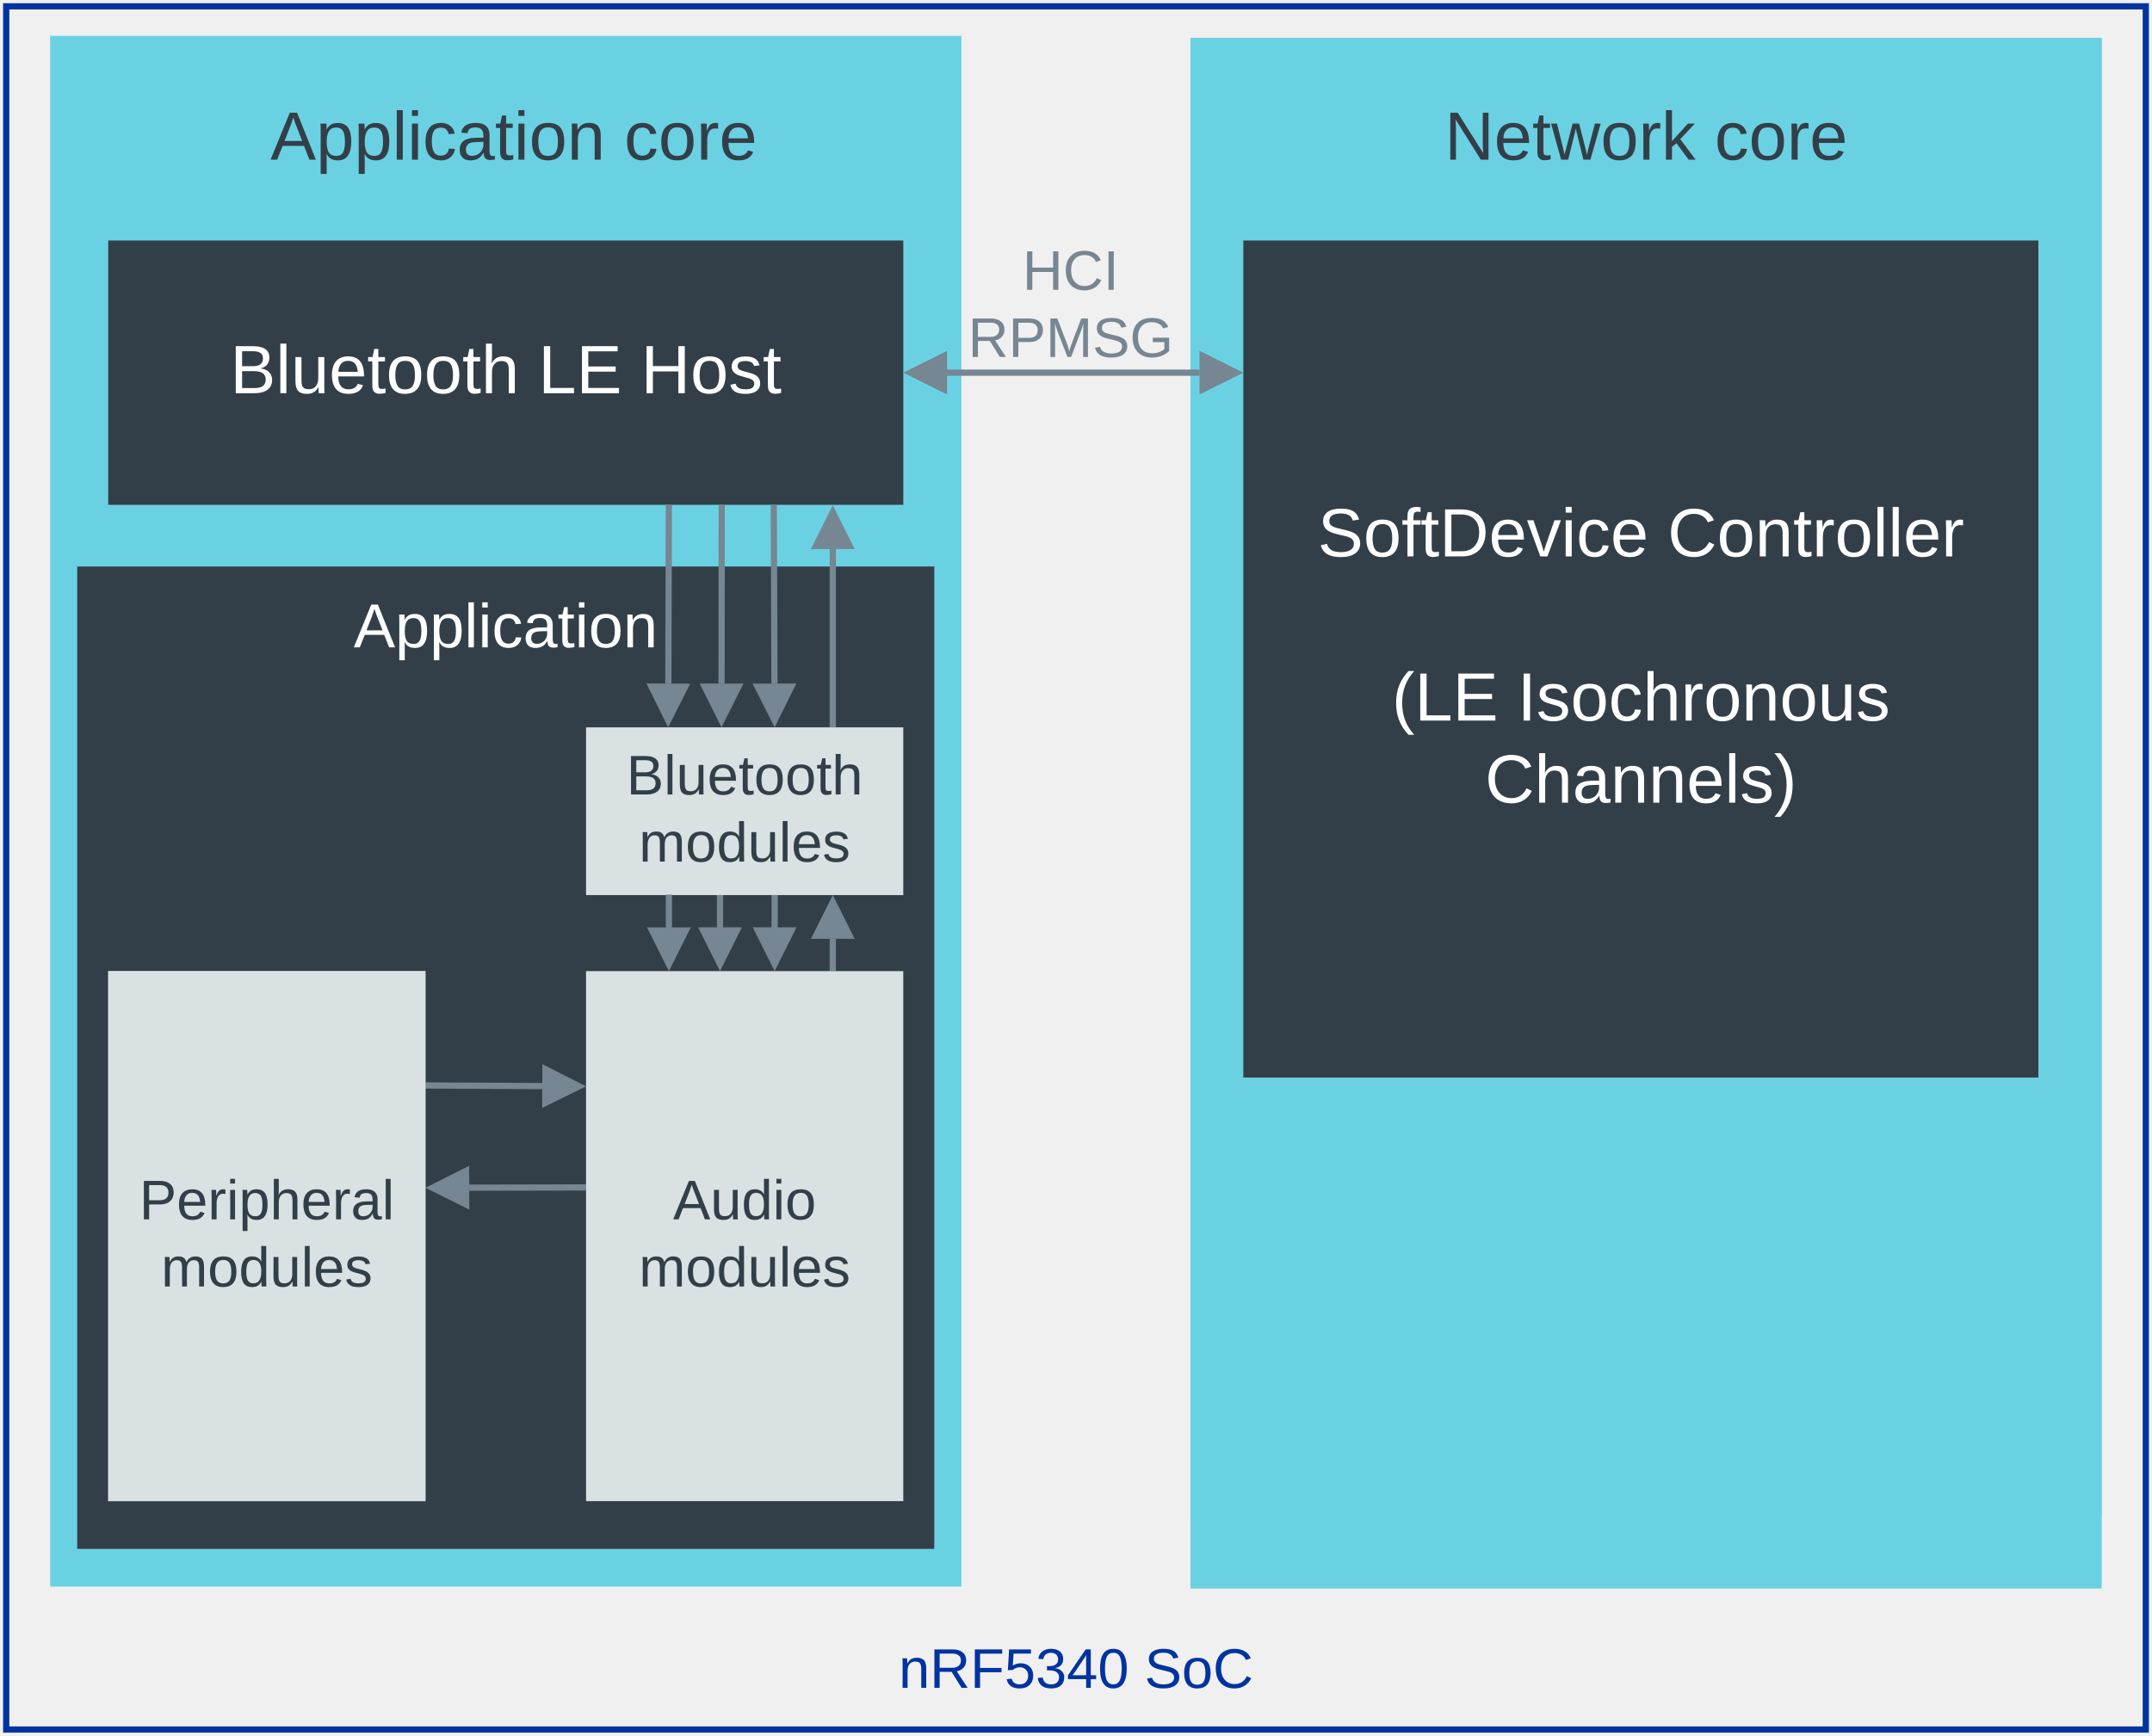
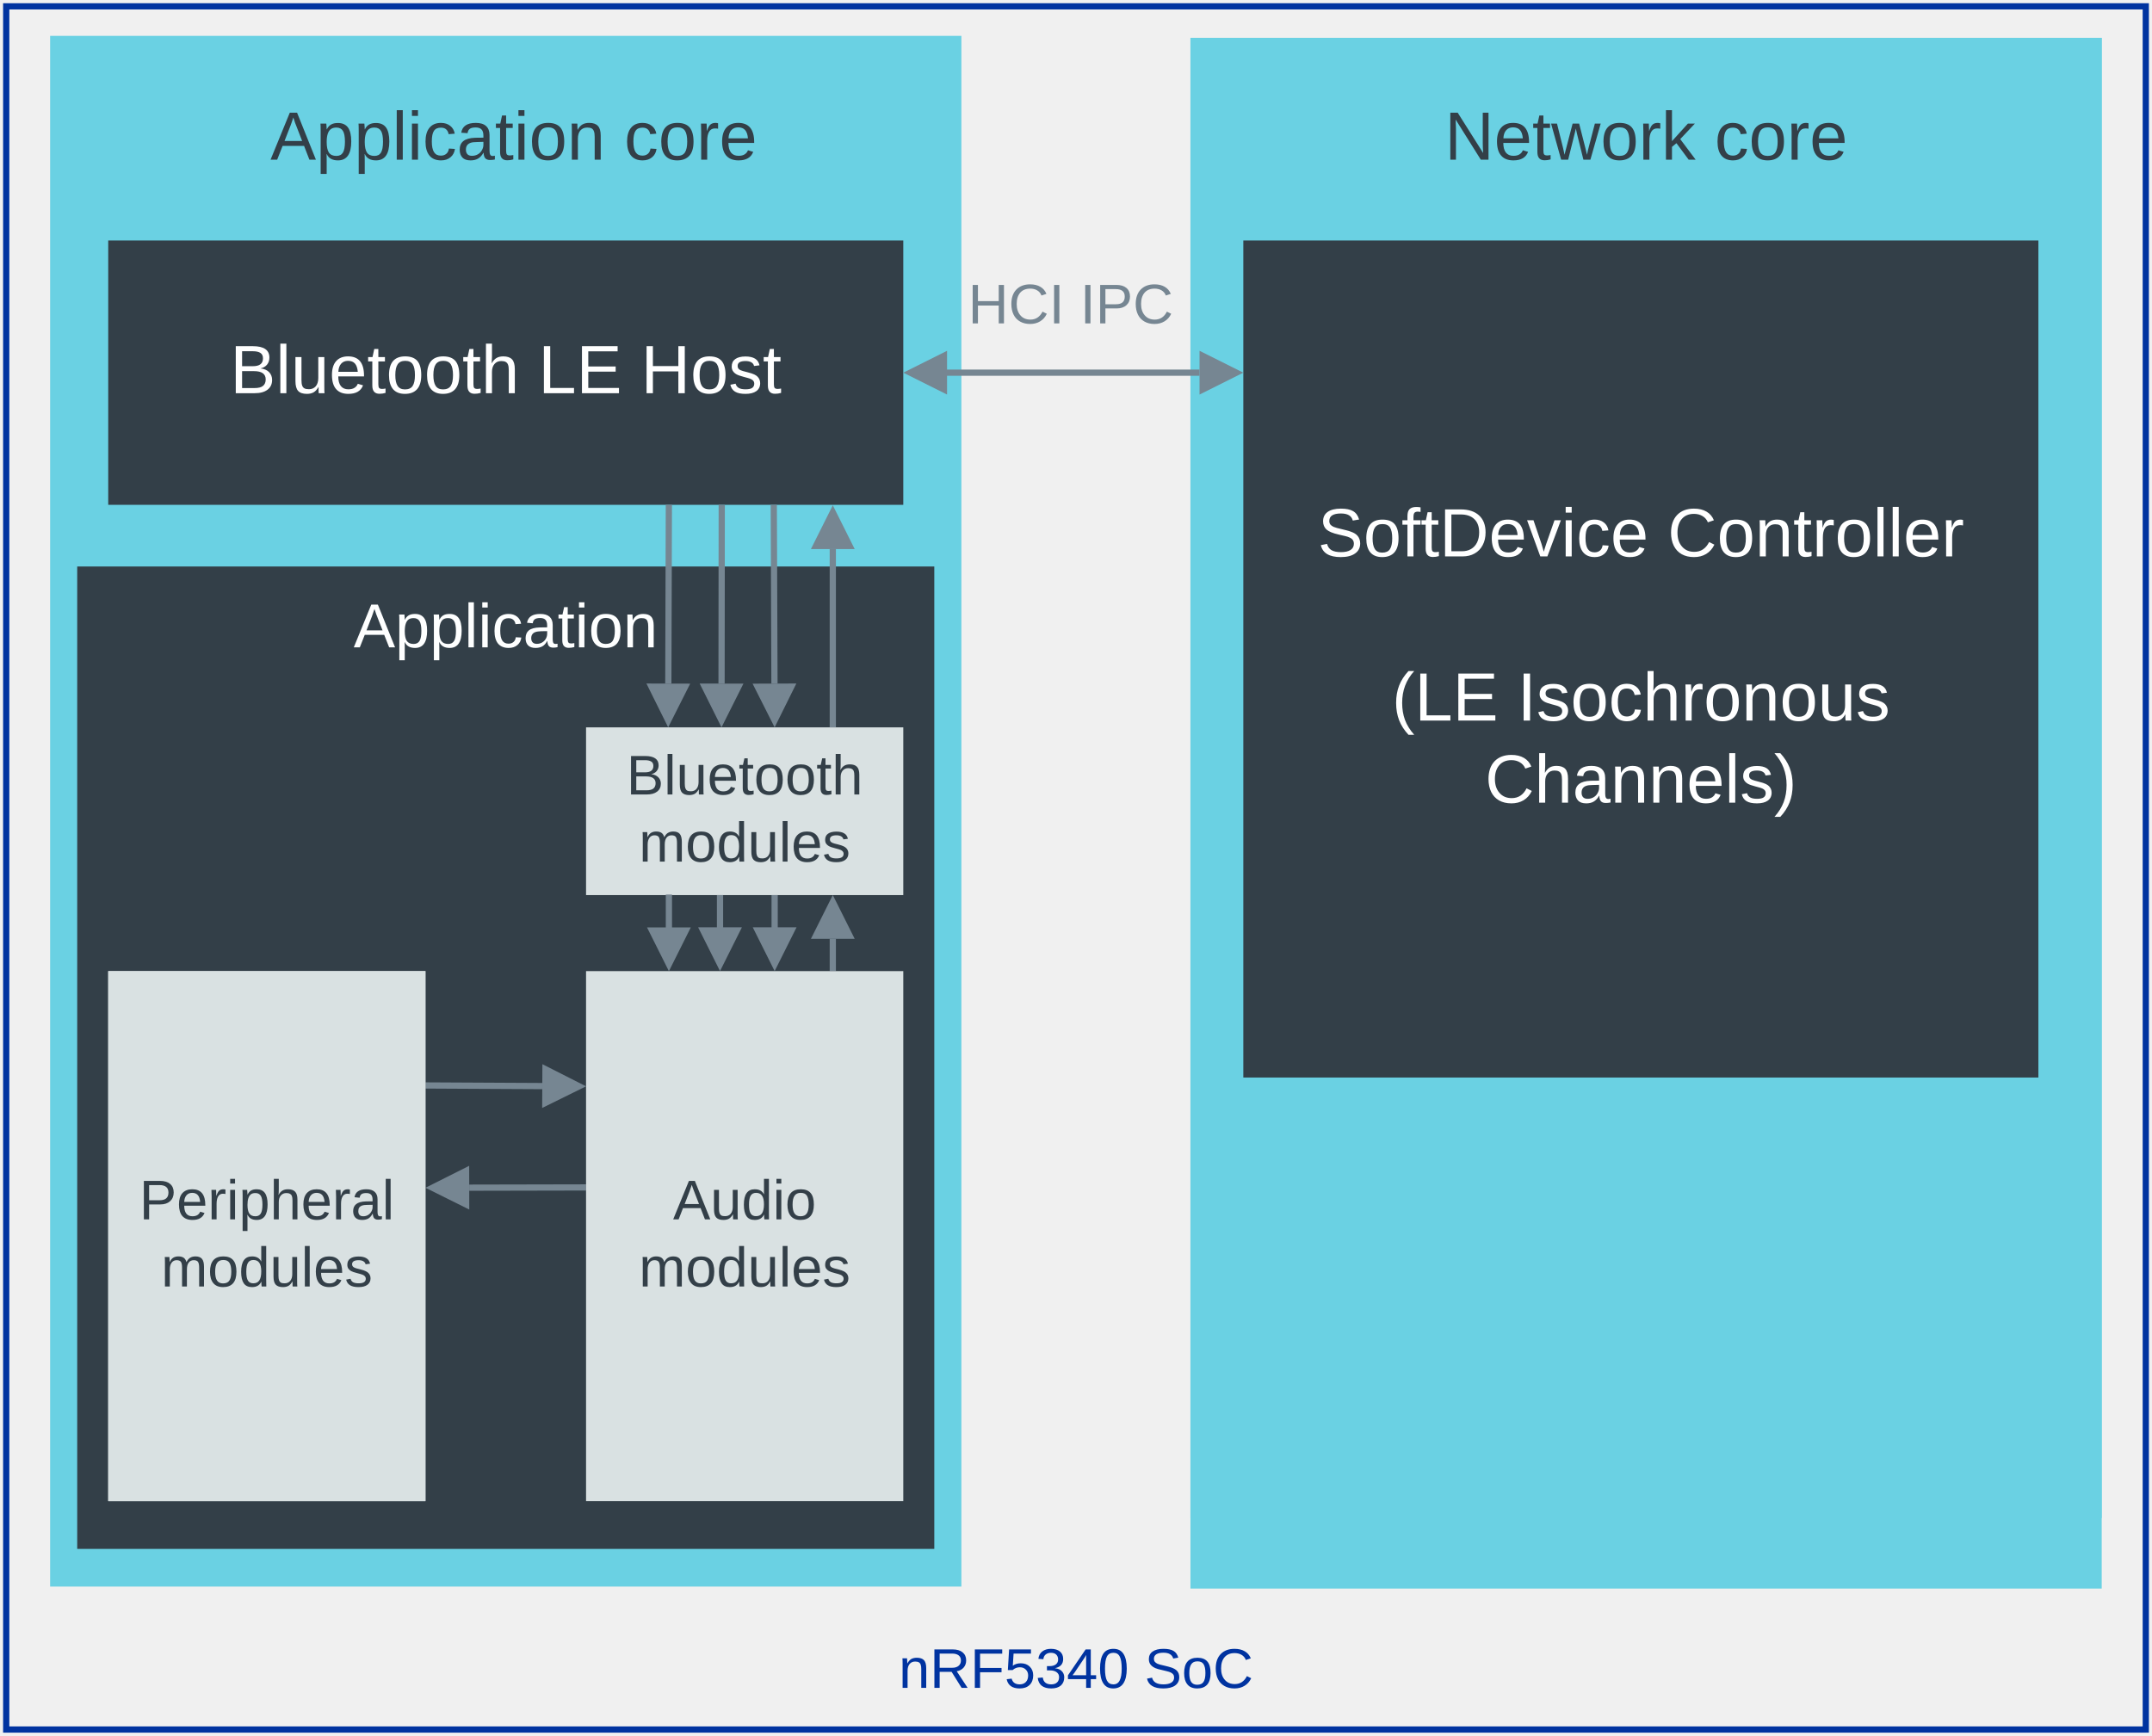
<svg xmlns="http://www.w3.org/2000/svg" xmlns:xlink="http://www.w3.org/1999/xlink" width="4.807in" height="3.878in" viewBox="0 0 346.126 279.195" xml:space="preserve" color-interpolation-filters="sRGB" class="st17">
  <style type="text/css">
	
		.st1 {fill:none;stroke:#0033a0;stroke-width:1}
		.st2 {fill:#0033a0;font-family:Arial;font-size:0.75em}
		.st3 {fill:#6ad1e3;stroke:none;stroke-width:1}
		.st4 {fill:#333f48;stroke:none;stroke-width:1}
		.st5 {fill:#feffff;font-family:Arial;font-size:0.833em}
		.st6 {fill:#ffffff;font-family:Arial;font-size:0.917em}
		.st7 {font-size:1em}
		.st8 {fill:none;stroke:none;stroke-width:1}
		.st9 {fill:#333f48;font-family:Arial;font-size:0.917em}
		.st10 {marker-end:url(#mrkr4-33);stroke:#768692;stroke-linecap:butt;stroke-width:1}
		.st11 {fill:#768692;fill-opacity:1;stroke:#768692;stroke-opacity:1;stroke-width:0.284}
		.st12 {marker-end:url(#mrkr4-33);marker-start:url(#mrkr4-55);stroke:#768692;stroke-linecap:butt;stroke-width:1}
		.st13 {fill:#768692;font-family:Arial;font-size:0.75em}
		.st14 {fill:#d9e1e2;stroke:none;stroke-width:1}
		.st15 {fill:#333f48;font-family:Arial;font-size:0.75em}
		.st16 {marker-start:url(#mrkr4-55);stroke:#768692;stroke-linecap:butt;stroke-width:1}
		.st17 {fill:none;fill-rule:evenodd;font-size:12px;overflow:visible;stroke-linecap:square;stroke-miterlimit:3}
	
	</style>
  <defs id="Markers">
    <g id="lend4">
      <path d="M 2 1 L 0 0 L 2 -1 L 2 1 " style="stroke:none" />
    </g>
    <marker id="mrkr4-33" class="st11" refX="-7.04" orient="auto" markerUnits="strokeWidth" overflow="visible">
      <use xlink:href="#lend4" transform="scale(-3.52,-3.52) " />
    </marker>
    <marker id="mrkr4-55" class="st11" refX="6.68" orient="auto" markerUnits="strokeWidth" overflow="visible">
      <use xlink:href="#lend4" transform="scale(3.52) " />
    </marker>
  </defs>
  <g>
    <g id="shape140-1" transform="translate(1,-1)">
      <rect x="0" y="2" width="344.126" height="277.195" class="st1" />
      <text x="143.55" y="272.49" class="st2">nRF5340 SoC</text>
    </g>
    <g id="group136-4" transform="translate(191.471,-35.0157)">
      <g id="shape137-5">
        <rect x="0" y="41.085" width="146.568" height="238.11" class="st3" />
      </g>
    </g>
    <g id="shape138-7" transform="translate(191.471,-23.6772)">
      <rect x="0" y="29.746" width="146.568" height="249.449" class="st3" />
    </g>
    <g id="shape130-9" transform="translate(8.06095,-23.9967)">
      <rect x="0" y="29.746" width="146.568" height="249.449" class="st3" />
    </g>
    <g id="shape144-11" transform="translate(12.4185,-30.0577)">
      <rect x="0" y="121.166" width="137.853" height="158.029" class="st4" />
      <text x="44.47" y="134.17" class="st5">Application</text>
    </g>
    <g id="shape5-14" transform="translate(17.4067,-198.008)">
      <rect x="0" y="236.675" width="127.877" height="42.52" class="st4" />
      <text x="19.61" y="261.24" class="st6">Bluetooth LE Host</text>
    </g>
    <g id="shape6-17" transform="translate(199.975,-105.882)">
      <rect x="0" y="144.549" width="127.877" height="134.646" class="st4" />
      <text x="11.97" y="195.37" class="st6">SoftDevice Controller  <tspan x="23.89" dy="2.4em" class="st7">(LE Isochronous </tspan>
        <tspan x="38.87" dy="1.2em" class="st7">Channels)</tspan>
      </text>
    </g>
    <g id="shape34-22" transform="translate(191.471,-240.528)">
      <rect x="0" y="246.597" width="146.568" height="32.598" class="st8" />
      <text x="40.89" y="266.2" class="st9">Network core</text>
    </g>
    <g id="shape36-25" transform="translate(7.21909,-240.528)">
      <rect x="0" y="246.597" width="150.82" height="32.598" class="st8" />
      <text x="36.28" y="266.2" class="st9">Application core</text>
    </g>
    <g id="shape45-28" transform="translate(117.435,-198.008)">
      <path d="M7.02 279.19 L7.13 307.95" class="st10" />
    </g>
    <g id="shape46-34" transform="translate(114.611,-198.008)">
      <path d="M-7.03 279.19 L-7.12 307.95" class="st10" />
    </g>
    <g id="shape68-39" transform="translate(126.858,-122.029)">
      <path d="M7.09 278.22 L7.09 273.03" class="st10" />
    </g>
    <g id="shape72-44" transform="translate(123.155,-198.008)">
      <path d="M-7.07 279.19 L-7.1 307.95" class="st10" />
    </g>
    <g id="shape82-49" transform="translate(145.283,-212.181)">
      <path d="M6.68 272.11 L7.04 272.11 L47.65 272.11" class="st12" />
    </g>
    <g id="shape83-57" transform="translate(146.701,-219.268)">
      <rect x="0" y="257.935" width="51.024" height="21.26" class="st8" />
-       <text x="17.76" y="265.87" class="st13">HCI <tspan x="9.01" dy="1.2em" class="st7">RPMSG</tspan>
-       </text>
+       <text x="9.01" y="271.27" class="st13">HCI IPC</text>
    </g>
-     <g id="shape86-61" transform="translate(68.4304,-111.622)">
+     <g id="shape86-60" transform="translate(68.4304,-111.622)">
      <path d="M0 286.21 L18.79 286.31" class="st10" />
    </g>
-     <g id="shape87-66" transform="translate(94.2598,-95.2585)">
+     <g id="shape87-65" transform="translate(94.2598,-95.2585)">
      <path d="M0 286.25 L-18.79 286.29" class="st10" />
    </g>
-     <g id="group145-71" transform="translate(17.4067,-37.7411)">
-       <g id="group102-72">
-         <g id="shape24-73">
+     <g id="group145-70" transform="translate(17.4067,-37.7411)">
+       <g id="group102-71">
+         <g id="shape24-72">
          <rect x="0" y="193.937" width="51.024" height="85.258" class="st14" />
        </g>
      </g>
-       <g id="shape123-75">
+       <g id="shape123-74">
        <rect x="0" y="193.937" width="51.024" height="85.258" class="st14" />
        <text x="5" y="233.87" class="st15">Peripheral <tspan x="8.5" dy="1.2em" class="st7">modules</tspan>
        </text>
      </g>
    </g>
-     <g id="group146-79" transform="translate(94.2598,-37.7411)">
-       <g id="shape25-80">
+     <g id="group146-78" transform="translate(94.2598,-37.7411)">
+       <g id="shape25-79">
        <rect x="0" y="193.937" width="51.024" height="85.258" class="st14" />
      </g>
-       <g id="shape84-82">
+       <g id="shape84-81">
        <rect x="0" y="193.937" width="51.024" height="85.258" class="st8" />
        <text x="14" y="233.87" class="st15">Audio <tspan x="8.5" dy="1.2em" class="st7">modules</tspan>
        </text>
      </g>
    </g>
-     <g id="group147-86" transform="translate(94.2598,-135.231)">
-       <g id="shape148-87">
+     <g id="group147-85" transform="translate(94.2598,-135.231)">
+       <g id="shape148-86">
        <rect x="0" y="252.216" width="51.024" height="26.979" class="st14" />
      </g>
-       <g id="shape149-89">
+       <g id="shape149-88">
        <rect x="0" y="252.216" width="51.024" height="26.979" class="st8" />
        <text x="6.5" y="263.01" class="st15">Bluetooth <tspan x="8.5" dy="1.2em" class="st7">modules</tspan>
        </text>
      </g>
    </g>
-     <g id="shape150-93" transform="translate(126.858,-162.211)">
+     <g id="shape150-92" transform="translate(126.858,-162.211)">
      <path d="M7.09 279.19 L7.09 250.51" class="st10" />
    </g>
-     <g id="shape152-98" transform="translate(117.504,-122.029)">
+     <g id="shape152-97" transform="translate(117.504,-122.029)">
      <path d="M7.09 271.54 L7.09 271.18 L7.09 265.99" class="st16" />
    </g>
-     <g id="shape154-103" transform="translate(108.717,-122.029)">
+     <g id="shape154-102" transform="translate(108.717,-122.029)">
      <path d="M7.09 271.54 L7.09 271.18 L7.09 265.99" class="st16" />
    </g>
-     <g id="shape155-108" transform="translate(100.496,-122.063)">
+     <g id="shape155-107" transform="translate(100.496,-122.063)">
      <path d="M7.09 271.59 L7.09 271.23 L7.09 265.94" class="st16" />
    </g>
  </g>
</svg>
